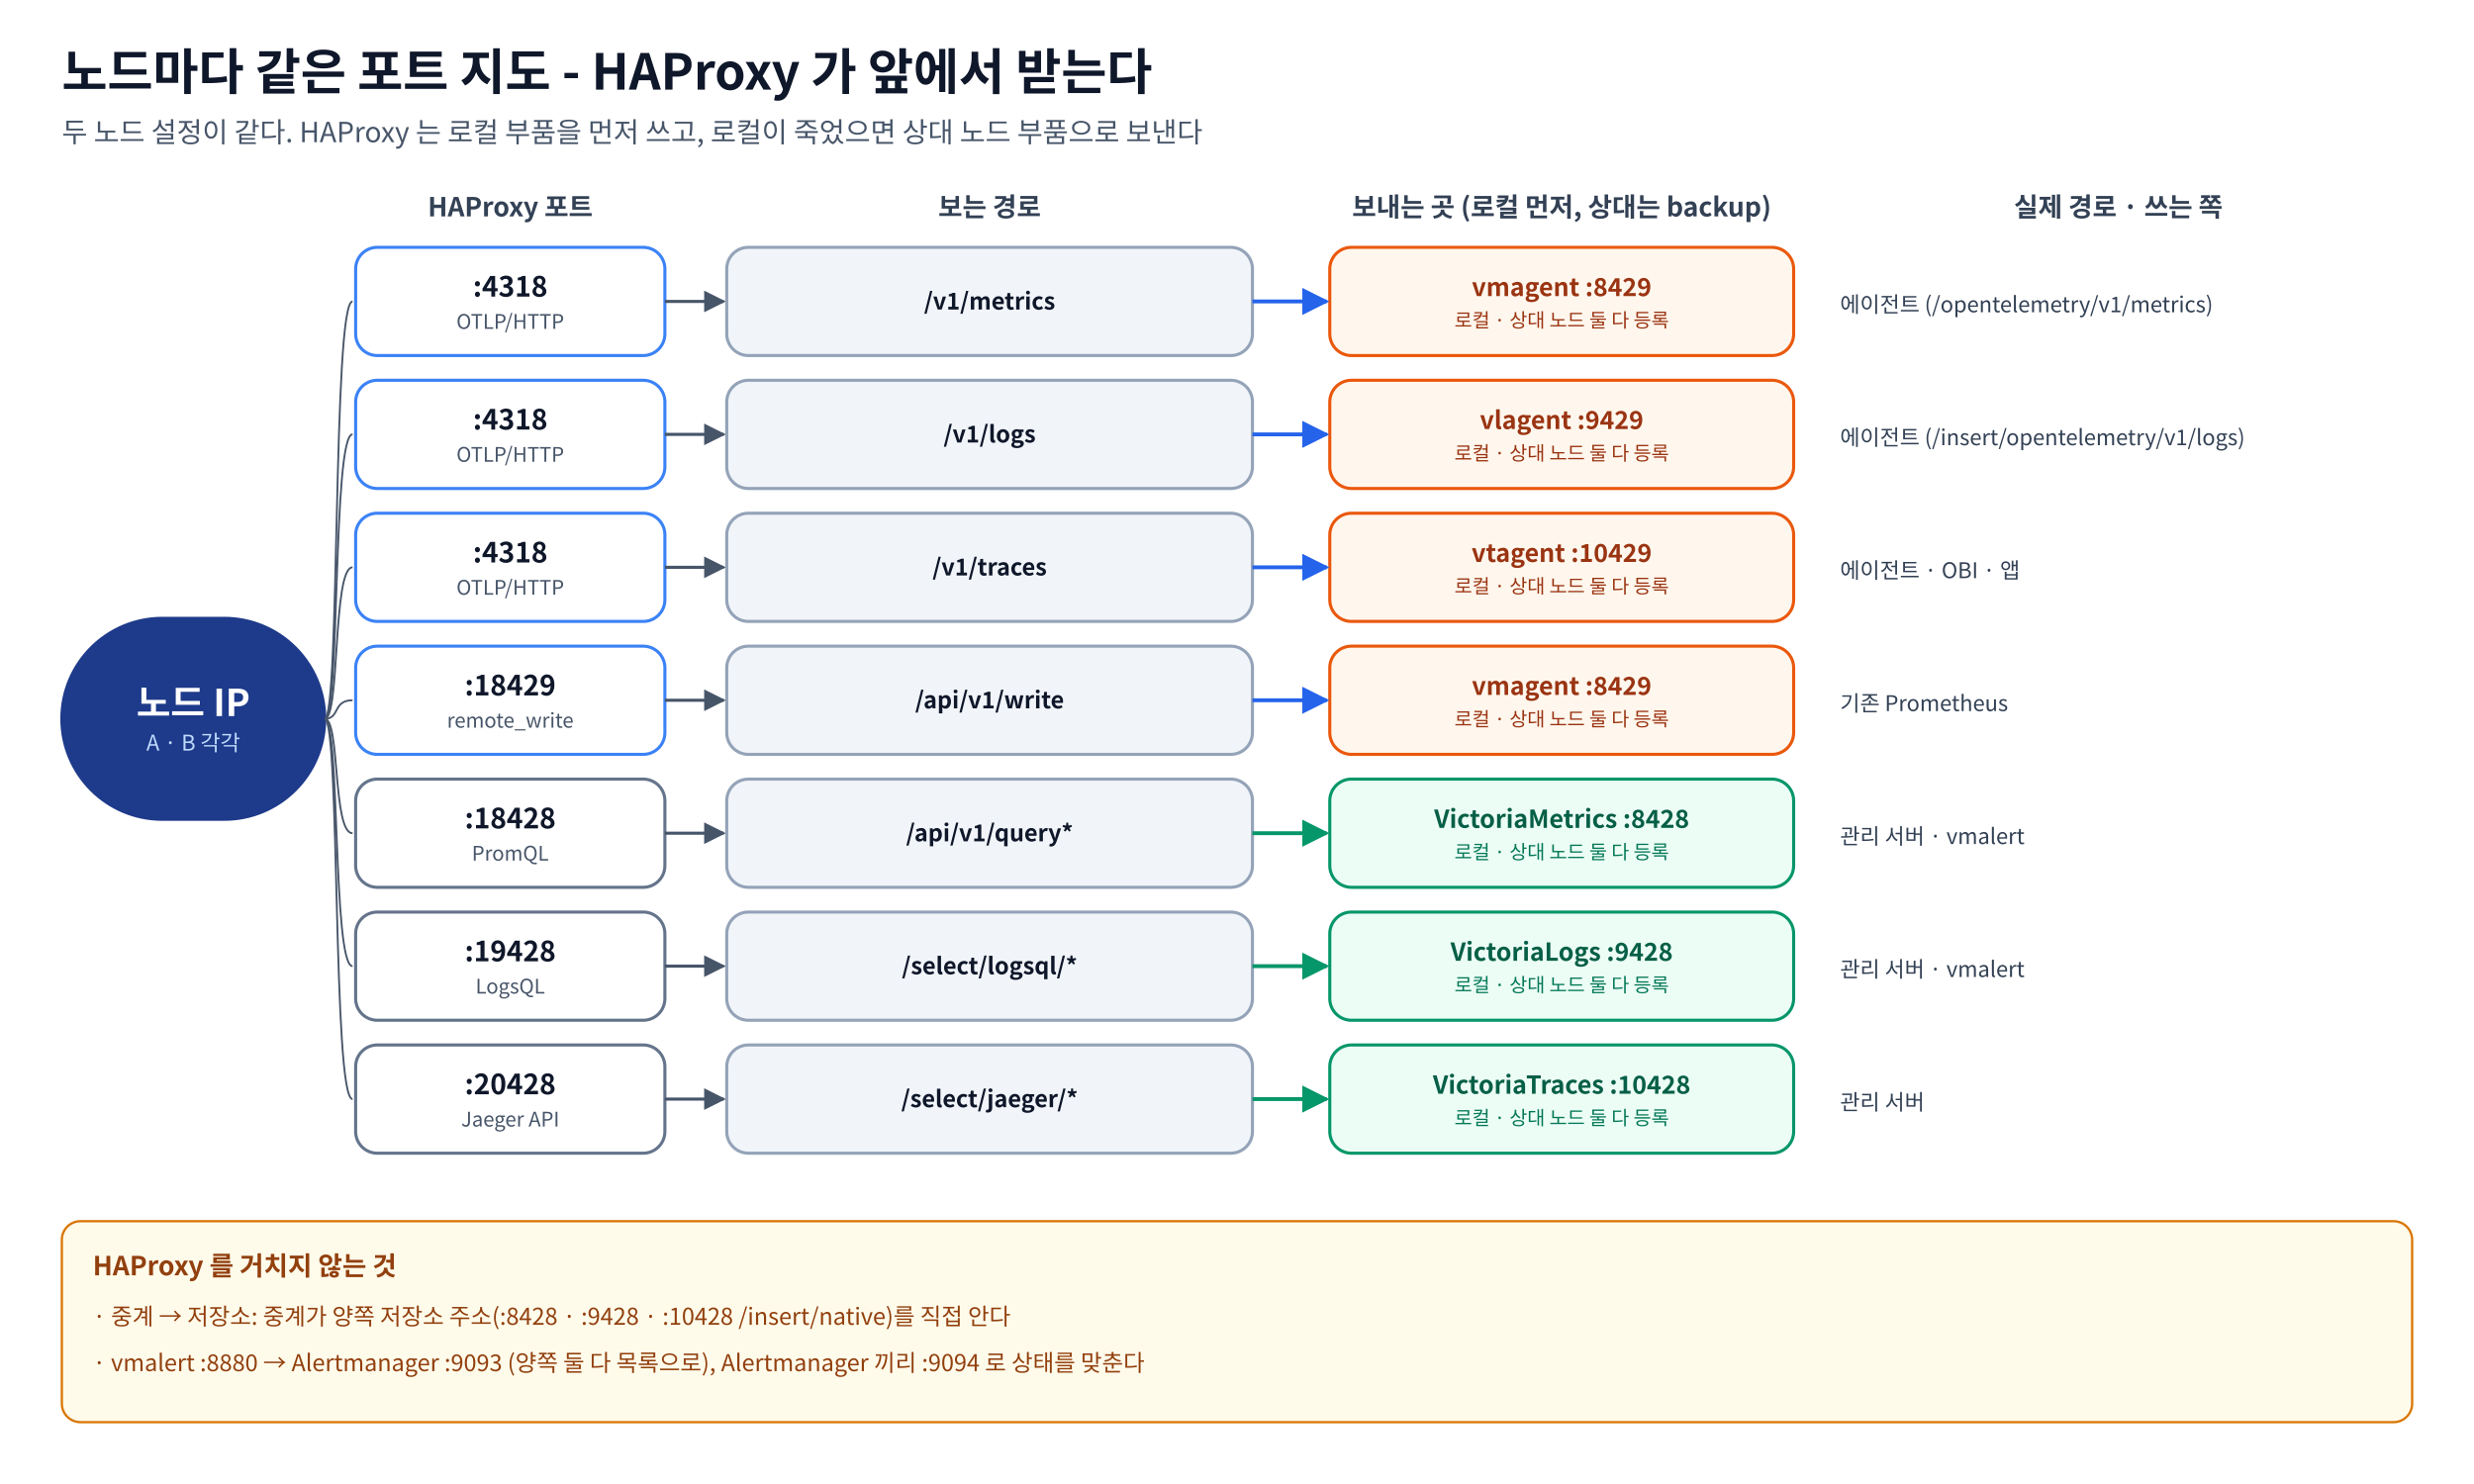
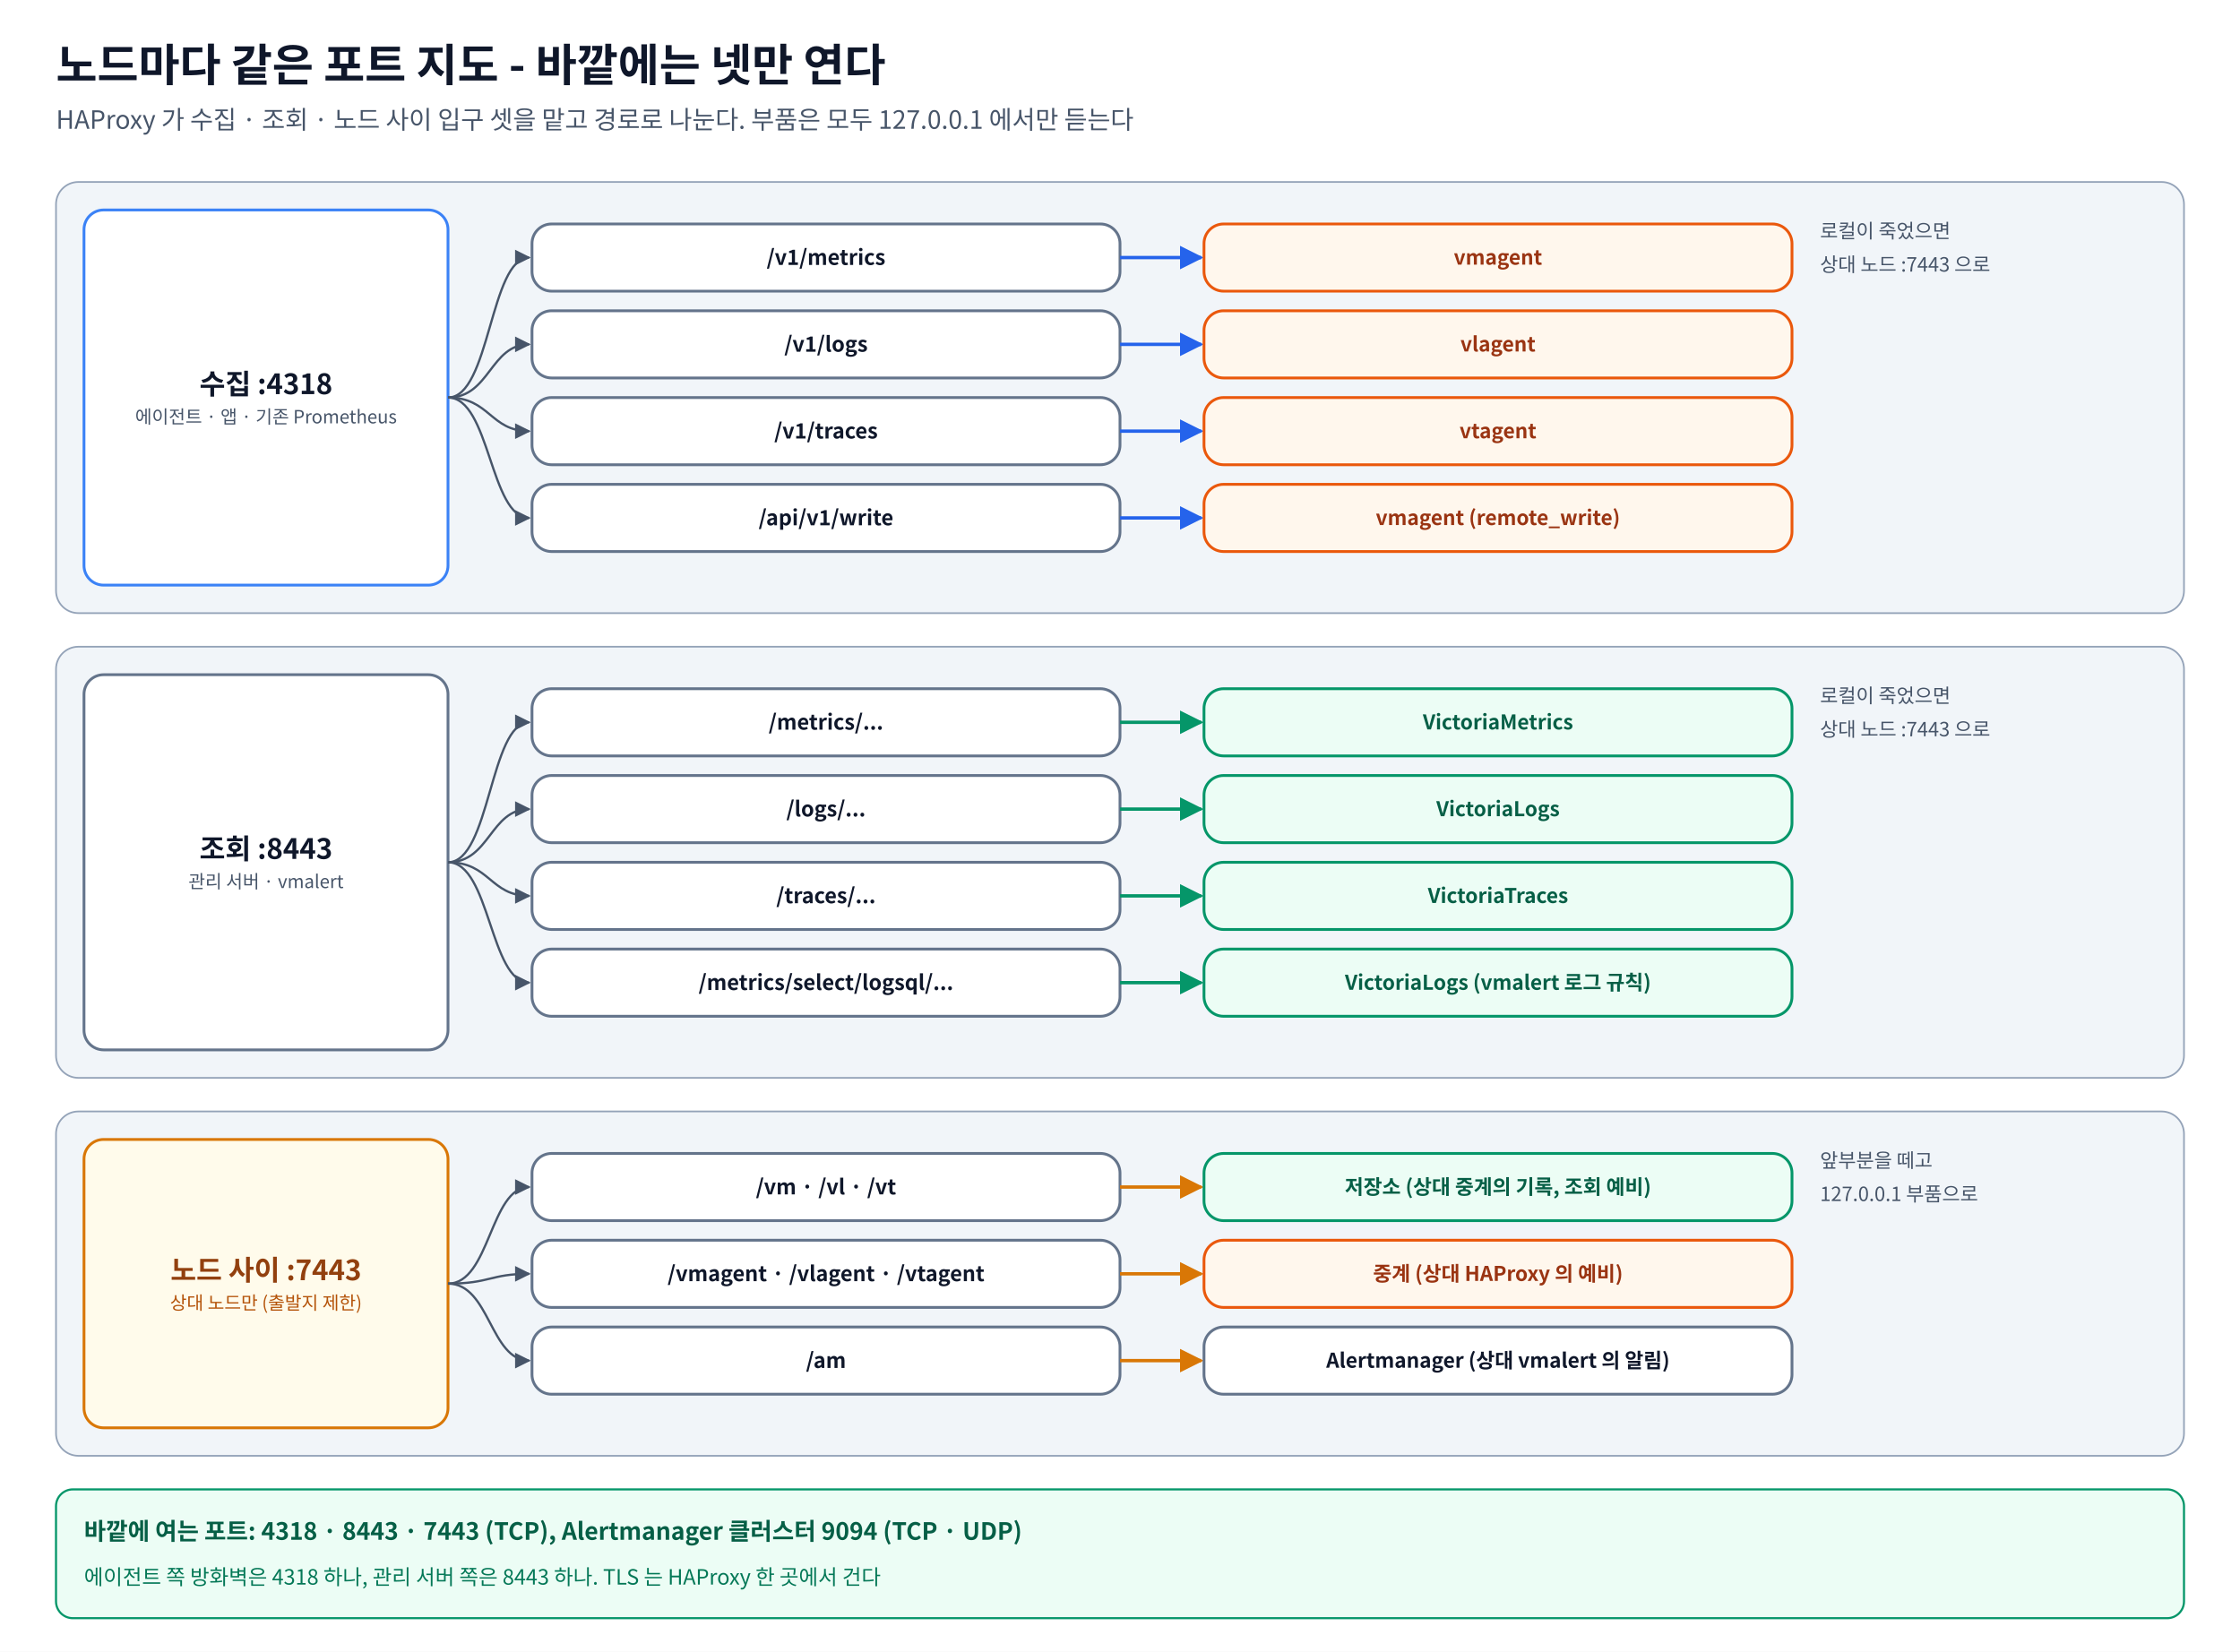
- <svg xmlns="http://www.w3.org/2000/svg" viewBox="0 0 1600 960" width="1600" height="960" font-family="'Noto Sans CJK KR','Noto Sans KR','Malgun Gothic',sans-serif">
+ <svg xmlns="http://www.w3.org/2000/svg" viewBox="0 0 1600 1180" width="1600" height="1180" font-family="'Noto Sans CJK KR','Noto Sans KR','Malgun Gothic',sans-serif">
  <defs>
    <marker id="m-gray" viewBox="0 0 10 10" refX="9" refY="5" markerWidth="7" markerHeight="7" orient="auto-start-reverse">
      <path d="M0,0L10,5L0,10z" fill="#475569" />
    </marker>
    <marker id="s-gray" viewBox="0 0 10 10" refX="9" refY="5" markerWidth="7" markerHeight="7" orient="auto-start-reverse">
      <path d="M0,0L10,5L0,10z" fill="#475569" />
    </marker>
    <marker id="m-blue" viewBox="0 0 10 10" refX="9" refY="5" markerWidth="7" markerHeight="7" orient="auto-start-reverse">
      <path d="M0,0L10,5L0,10z" fill="#2563eb" />
    </marker>
    <marker id="s-blue" viewBox="0 0 10 10" refX="9" refY="5" markerWidth="7" markerHeight="7" orient="auto-start-reverse">
      <path d="M0,0L10,5L0,10z" fill="#2563eb" />
    </marker>
    <marker id="m-orange" viewBox="0 0 10 10" refX="9" refY="5" markerWidth="7" markerHeight="7" orient="auto-start-reverse">
      <path d="M0,0L10,5L0,10z" fill="#ea580c" />
    </marker>
    <marker id="s-orange" viewBox="0 0 10 10" refX="9" refY="5" markerWidth="7" markerHeight="7" orient="auto-start-reverse">
      <path d="M0,0L10,5L0,10z" fill="#ea580c" />
    </marker>
    <marker id="m-green" viewBox="0 0 10 10" refX="9" refY="5" markerWidth="7" markerHeight="7" orient="auto-start-reverse">
      <path d="M0,0L10,5L0,10z" fill="#059669" />
    </marker>
    <marker id="s-green" viewBox="0 0 10 10" refX="9" refY="5" markerWidth="7" markerHeight="7" orient="auto-start-reverse">
      <path d="M0,0L10,5L0,10z" fill="#059669" />
    </marker>
    <marker id="m-red" viewBox="0 0 10 10" refX="9" refY="5" markerWidth="7" markerHeight="7" orient="auto-start-reverse">
      <path d="M0,0L10,5L0,10z" fill="#dc2626" />
    </marker>
    <marker id="s-red" viewBox="0 0 10 10" refX="9" refY="5" markerWidth="7" markerHeight="7" orient="auto-start-reverse">
      <path d="M0,0L10,5L0,10z" fill="#dc2626" />
    </marker>
    <marker id="m-purple" viewBox="0 0 10 10" refX="9" refY="5" markerWidth="7" markerHeight="7" orient="auto-start-reverse">
      <path d="M0,0L10,5L0,10z" fill="#7c3aed" />
    </marker>
    <marker id="s-purple" viewBox="0 0 10 10" refX="9" refY="5" markerWidth="7" markerHeight="7" orient="auto-start-reverse">
      <path d="M0,0L10,5L0,10z" fill="#7c3aed" />
    </marker>
    <marker id="m-amber" viewBox="0 0 10 10" refX="9" refY="5" markerWidth="7" markerHeight="7" orient="auto-start-reverse">
      <path d="M0,0L10,5L0,10z" fill="#d97706" />
    </marker>
    <marker id="s-amber" viewBox="0 0 10 10" refX="9" refY="5" markerWidth="7" markerHeight="7" orient="auto-start-reverse">
      <path d="M0,0L10,5L0,10z" fill="#d97706" />
    </marker>
  </defs>
-   <rect width="1600" height="960" fill="#ffffff" />
-   <text x="40" y="58" font-size="32" font-weight="700" fill="#0f172a">노드마다 같은 포트 지도 - HAProxy 가 앞에서 받는다</text>
-   <text x="40" y="92" font-size="18" fill="#475569">두 노드 설정이 같다. HAProxy 는 로컬 부품을 먼저 쓰고, 로컬이 죽었으면 상대 노드 부품으로 보낸다</text>
-   <rect x="40" y="400" width="170" height="130" rx="65.0" fill="#1e3a8a" stroke="#1e3a8a" stroke-width="2" />
-   <text x="125.0" y="463.25" font-size="24" fill="#ffffff" font-weight="700" text-anchor="middle">노드 IP</text>
-   <text x="125.0" y="485.55" font-size="14" fill="#bfdbfe" font-weight="400" text-anchor="middle">A · B 각각</text>
-   <text x="330" y="140" font-size="17" fill="#334155" font-weight="700" text-anchor="middle">HAProxy 포트</text>
-   <text x="640" y="140" font-size="17" fill="#334155" font-weight="700" text-anchor="middle">보는 경로</text>
-   <text x="1010" y="140" font-size="17" fill="#334155" font-weight="700" text-anchor="middle">보내는 곳 (로컬 먼저, 상대는 backup)</text>
-   <text x="1370" y="140" font-size="17" fill="#334155" font-weight="700" text-anchor="middle">실제 경로 · 쓰는 쪽</text>
-   <rect x="230" y="160" width="200" height="70" rx="14" fill="#ffffff" stroke="#3b82f6" stroke-width="2" />
-   <text x="330.0" y="191.875" font-size="18" fill="#0f172a" font-weight="700" text-anchor="middle">:4318</text>
-   <text x="330.0" y="212.725" font-size="13" fill="#475569" font-weight="400" text-anchor="middle">OTLP/HTTP</text>
-   <rect x="470" y="160" width="340" height="70" rx="14" fill="#f1f5f9" stroke="#94a3b8" stroke-width="2" />
-   <text x="640.0" y="200.25" font-size="15" fill="#0f172a" font-weight="700" text-anchor="middle">/v1/metrics</text>
-   <rect x="860" y="160" width="300" height="70" rx="14" fill="#fff7ed" stroke="#ea580c" stroke-width="2" />
-   <text x="1010.0" y="191.537" font-size="16" fill="#9a3412" font-weight="700" text-anchor="middle">vmagent :8429</text>
-   <text x="1010.0" y="211.662" font-size="12.5" fill="#9a3412" font-weight="400" text-anchor="middle">로컬 · 상대 노드 둘 다 등록</text>
-   <text x="1190" y="202" font-size="14" fill="#334155" font-weight="400" text-anchor="start">에이전트 (/opentelemetry/v1/metrics)</text>
-   <path d="M430,195 L468,195" stroke="#475569" stroke-width="2" fill="none" marker-end="url(#m-gray)" />
-   <path d="M810,195 L858,195" stroke="#2563eb" stroke-width="2.5" fill="none" marker-end="url(#m-blue)" />
-   <path d="M210,465 C220,465 215,195 228,195" stroke="#475569" stroke-width="1.2" fill="none" />
-   <rect x="230" y="246" width="200" height="70" rx="14" fill="#ffffff" stroke="#3b82f6" stroke-width="2" />
-   <text x="330.0" y="277.875" font-size="18" fill="#0f172a" font-weight="700" text-anchor="middle">:4318</text>
-   <text x="330.0" y="298.725" font-size="13" fill="#475569" font-weight="400" text-anchor="middle">OTLP/HTTP</text>
-   <rect x="470" y="246" width="340" height="70" rx="14" fill="#f1f5f9" stroke="#94a3b8" stroke-width="2" />
-   <text x="640.0" y="286.25" font-size="15" fill="#0f172a" font-weight="700" text-anchor="middle">/v1/logs</text>
-   <rect x="860" y="246" width="300" height="70" rx="14" fill="#fff7ed" stroke="#ea580c" stroke-width="2" />
-   <text x="1010.0" y="277.538" font-size="16" fill="#9a3412" font-weight="700" text-anchor="middle">vlagent :9429</text>
-   <text x="1010.0" y="297.663" font-size="12.5" fill="#9a3412" font-weight="400" text-anchor="middle">로컬 · 상대 노드 둘 다 등록</text>
-   <text x="1190" y="288" font-size="14" fill="#334155" font-weight="400" text-anchor="start">에이전트 (/insert/opentelemetry/v1/logs)</text>
-   <path d="M430,281 L468,281" stroke="#475569" stroke-width="2" fill="none" marker-end="url(#m-gray)" />
-   <path d="M810,281 L858,281" stroke="#2563eb" stroke-width="2.5" fill="none" marker-end="url(#m-blue)" />
-   <path d="M210,465 C220,465 215,281 228,281" stroke="#475569" stroke-width="1.2" fill="none" />
-   <rect x="230" y="332" width="200" height="70" rx="14" fill="#ffffff" stroke="#3b82f6" stroke-width="2" />
-   <text x="330.0" y="363.875" font-size="18" fill="#0f172a" font-weight="700" text-anchor="middle">:4318</text>
-   <text x="330.0" y="384.725" font-size="13" fill="#475569" font-weight="400" text-anchor="middle">OTLP/HTTP</text>
-   <rect x="470" y="332" width="340" height="70" rx="14" fill="#f1f5f9" stroke="#94a3b8" stroke-width="2" />
-   <text x="640.0" y="372.25" font-size="15" fill="#0f172a" font-weight="700" text-anchor="middle">/v1/traces</text>
-   <rect x="860" y="332" width="300" height="70" rx="14" fill="#fff7ed" stroke="#ea580c" stroke-width="2" />
-   <text x="1010.0" y="363.538" font-size="16" fill="#9a3412" font-weight="700" text-anchor="middle">vtagent :10429</text>
-   <text x="1010.0" y="383.663" font-size="12.5" fill="#9a3412" font-weight="400" text-anchor="middle">로컬 · 상대 노드 둘 다 등록</text>
-   <text x="1190" y="374" font-size="14" fill="#334155" font-weight="400" text-anchor="start">에이전트 · OBI · 앱</text>
-   <path d="M430,367 L468,367" stroke="#475569" stroke-width="2" fill="none" marker-end="url(#m-gray)" />
-   <path d="M810,367 L858,367" stroke="#2563eb" stroke-width="2.5" fill="none" marker-end="url(#m-blue)" />
-   <path d="M210,465 C220,465 215,367 228,367" stroke="#475569" stroke-width="1.2" fill="none" />
-   <rect x="230" y="418" width="200" height="70" rx="14" fill="#ffffff" stroke="#3b82f6" stroke-width="2" />
-   <text x="330.0" y="449.875" font-size="18" fill="#0f172a" font-weight="700" text-anchor="middle">:18429</text>
-   <text x="330.0" y="470.725" font-size="13" fill="#475569" font-weight="400" text-anchor="middle">remote_write</text>
-   <rect x="470" y="418" width="340" height="70" rx="14" fill="#f1f5f9" stroke="#94a3b8" stroke-width="2" />
-   <text x="640.0" y="458.25" font-size="15" fill="#0f172a" font-weight="700" text-anchor="middle">/api/v1/write</text>
-   <rect x="860" y="418" width="300" height="70" rx="14" fill="#fff7ed" stroke="#ea580c" stroke-width="2" />
-   <text x="1010.0" y="449.538" font-size="16" fill="#9a3412" font-weight="700" text-anchor="middle">vmagent :8429</text>
-   <text x="1010.0" y="469.663" font-size="12.5" fill="#9a3412" font-weight="400" text-anchor="middle">로컬 · 상대 노드 둘 다 등록</text>
-   <text x="1190" y="460" font-size="14" fill="#334155" font-weight="400" text-anchor="start">기존 Prometheus</text>
-   <path d="M430,453 L468,453" stroke="#475569" stroke-width="2" fill="none" marker-end="url(#m-gray)" />
-   <path d="M810,453 L858,453" stroke="#2563eb" stroke-width="2.5" fill="none" marker-end="url(#m-blue)" />
-   <path d="M210,465 C220,465 215,453 228,453" stroke="#475569" stroke-width="1.2" fill="none" />
-   <rect x="230" y="504" width="200" height="70" rx="14" fill="#ffffff" stroke="#64748b" stroke-width="2" />
-   <text x="330.0" y="535.875" font-size="18" fill="#0f172a" font-weight="700" text-anchor="middle">:18428</text>
-   <text x="330.0" y="556.725" font-size="13" fill="#475569" font-weight="400" text-anchor="middle">PromQL</text>
-   <rect x="470" y="504" width="340" height="70" rx="14" fill="#f1f5f9" stroke="#94a3b8" stroke-width="2" />
-   <text x="640.0" y="544.25" font-size="15" fill="#0f172a" font-weight="700" text-anchor="middle">/api/v1/query*</text>
-   <rect x="860" y="504" width="300" height="70" rx="14" fill="#ecfdf5" stroke="#059669" stroke-width="2" />
-   <text x="1010.0" y="535.538" font-size="16" fill="#065f46" font-weight="700" text-anchor="middle">VictoriaMetrics :8428</text>
-   <text x="1010.0" y="555.663" font-size="12.5" fill="#047857" font-weight="400" text-anchor="middle">로컬 · 상대 노드 둘 다 등록</text>
-   <text x="1190" y="546" font-size="14" fill="#334155" font-weight="400" text-anchor="start">관리 서버 · vmalert</text>
-   <path d="M430,539 L468,539" stroke="#475569" stroke-width="2" fill="none" marker-end="url(#m-gray)" />
-   <path d="M810,539 L858,539" stroke="#059669" stroke-width="2.5" fill="none" marker-end="url(#m-green)" />
-   <path d="M210,465 C220,465 215,539 228,539" stroke="#475569" stroke-width="1.2" fill="none" />
-   <rect x="230" y="590" width="200" height="70" rx="14" fill="#ffffff" stroke="#64748b" stroke-width="2" />
-   <text x="330.0" y="621.875" font-size="18" fill="#0f172a" font-weight="700" text-anchor="middle">:19428</text>
-   <text x="330.0" y="642.725" font-size="13" fill="#475569" font-weight="400" text-anchor="middle">LogsQL</text>
-   <rect x="470" y="590" width="340" height="70" rx="14" fill="#f1f5f9" stroke="#94a3b8" stroke-width="2" />
-   <text x="640.0" y="630.25" font-size="15" fill="#0f172a" font-weight="700" text-anchor="middle">/select/logsql/*</text>
-   <rect x="860" y="590" width="300" height="70" rx="14" fill="#ecfdf5" stroke="#059669" stroke-width="2" />
-   <text x="1010.0" y="621.538" font-size="16" fill="#065f46" font-weight="700" text-anchor="middle">VictoriaLogs :9428</text>
-   <text x="1010.0" y="641.663" font-size="12.5" fill="#047857" font-weight="400" text-anchor="middle">로컬 · 상대 노드 둘 다 등록</text>
-   <text x="1190" y="632" font-size="14" fill="#334155" font-weight="400" text-anchor="start">관리 서버 · vmalert</text>
-   <path d="M430,625 L468,625" stroke="#475569" stroke-width="2" fill="none" marker-end="url(#m-gray)" />
-   <path d="M810,625 L858,625" stroke="#059669" stroke-width="2.5" fill="none" marker-end="url(#m-green)" />
-   <path d="M210,465 C220,465 215,625 228,625" stroke="#475569" stroke-width="1.2" fill="none" />
-   <rect x="230" y="676" width="200" height="70" rx="14" fill="#ffffff" stroke="#64748b" stroke-width="2" />
-   <text x="330.0" y="707.875" font-size="18" fill="#0f172a" font-weight="700" text-anchor="middle">:20428</text>
-   <text x="330.0" y="728.725" font-size="13" fill="#475569" font-weight="400" text-anchor="middle">Jaeger API</text>
-   <rect x="470" y="676" width="340" height="70" rx="14" fill="#f1f5f9" stroke="#94a3b8" stroke-width="2" />
-   <text x="640.0" y="716.25" font-size="15" fill="#0f172a" font-weight="700" text-anchor="middle">/select/jaeger/*</text>
-   <rect x="860" y="676" width="300" height="70" rx="14" fill="#ecfdf5" stroke="#059669" stroke-width="2" />
-   <text x="1010.0" y="707.538" font-size="16" fill="#065f46" font-weight="700" text-anchor="middle">VictoriaTraces :10428</text>
-   <text x="1010.0" y="727.663" font-size="12.5" fill="#047857" font-weight="400" text-anchor="middle">로컬 · 상대 노드 둘 다 등록</text>
-   <text x="1190" y="718" font-size="14" fill="#334155" font-weight="400" text-anchor="start">관리 서버</text>
-   <path d="M430,711 L468,711" stroke="#475569" stroke-width="2" fill="none" marker-end="url(#m-gray)" />
-   <path d="M810,711 L858,711" stroke="#059669" stroke-width="2.5" fill="none" marker-end="url(#m-green)" />
-   <path d="M210,465 C220,465 215,711 228,711" stroke="#475569" stroke-width="1.2" fill="none" />
-   <rect x="40" y="790" width="1520" height="130" rx="12" fill="#fffbeb" stroke="#d97706" stroke-width="1.5" />
-   <text x="60" y="825" font-size="17" fill="#92400e" font-weight="700" text-anchor="start">HAProxy 를 거치지 않는 것</text>
-   <text x="60" y="857" font-size="15" fill="#92400e" font-weight="400" text-anchor="start">· 중계 → 저장소: 중계가 양쪽 저장소 주소(:8428 · :9428 · :10428 /insert/native)를 직접 안다</text>
-   <text x="60" y="887" font-size="15" fill="#92400e" font-weight="400" text-anchor="start">· vmalert :8880 → Alertmanager :9093 (양쪽 둘 다 목록으로), Alertmanager 끼리 :9094 로 상태를 맞춘다</text>
+   <rect width="1600" height="1180" fill="#ffffff" />
+   <text x="40" y="58" font-size="32" font-weight="700" fill="#0f172a">노드마다 같은 포트 지도 - 바깥에는 넷만 연다</text>
+   <text x="40" y="92" font-size="18" fill="#475569">HAProxy 가 수집 · 조회 · 노드 사이 입구 셋을 맡고 경로로 나눈다. 부품은 모두 127.0.0.1 에서만 듣는다</text>
+   <rect x="40" y="130" width="1520" height="308" rx="16" fill="#f1f5f9" stroke="#94a3b8" stroke-width="1.2" />
+   <rect x="60" y="150" width="260" height="268" rx="14" fill="#ffffff" stroke="#3b82f6" stroke-width="2" />
+   <text x="190.0" y="281.575" font-size="20" fill="#0f172a" font-weight="700" text-anchor="middle">수집 :4318</text>
+   <text x="190.0" y="302.425" font-size="13" fill="#475569" font-weight="400" text-anchor="middle">에이전트 · 앱 · 기존 Prometheus</text>
+   <rect x="380" y="160" width="420" height="48" rx="14" fill="#ffffff" stroke="#64748b" stroke-width="2" />
+   <text x="590.0" y="189.25" font-size="15" fill="#0f172a" font-weight="700" text-anchor="middle">/v1/metrics</text>
+   <path d="M320,284.0 C350,284.0 350,184 378,184" stroke="#475569" stroke-width="1.6" fill="none" marker-end="url(#m-gray)" />
+   <path d="M800,184 L858,184" stroke="#2563eb" stroke-width="2.4" fill="none" marker-end="url(#m-blue)" />
+   <rect x="860" y="160" width="420" height="48" rx="14" fill="#fff7ed" stroke="#ea580c" stroke-width="2" />
+   <text x="1070.0" y="189.075" font-size="14.5" fill="#9a3412" font-weight="700" text-anchor="middle">vmagent</text>
+   <rect x="380" y="222" width="420" height="48" rx="14" fill="#ffffff" stroke="#64748b" stroke-width="2" />
+   <text x="590.0" y="251.25" font-size="15" fill="#0f172a" font-weight="700" text-anchor="middle">/v1/logs</text>
+   <path d="M320,284.0 C350,284.0 350,246 378,246" stroke="#475569" stroke-width="1.6" fill="none" marker-end="url(#m-gray)" />
+   <path d="M800,246 L858,246" stroke="#2563eb" stroke-width="2.4" fill="none" marker-end="url(#m-blue)" />
+   <rect x="860" y="222" width="420" height="48" rx="14" fill="#fff7ed" stroke="#ea580c" stroke-width="2" />
+   <text x="1070.0" y="251.075" font-size="14.5" fill="#9a3412" font-weight="700" text-anchor="middle">vlagent</text>
+   <rect x="380" y="284" width="420" height="48" rx="14" fill="#ffffff" stroke="#64748b" stroke-width="2" />
+   <text x="590.0" y="313.25" font-size="15" fill="#0f172a" font-weight="700" text-anchor="middle">/v1/traces</text>
+   <path d="M320,284.0 C350,284.0 350,308 378,308" stroke="#475569" stroke-width="1.6" fill="none" marker-end="url(#m-gray)" />
+   <path d="M800,308 L858,308" stroke="#2563eb" stroke-width="2.4" fill="none" marker-end="url(#m-blue)" />
+   <rect x="860" y="284" width="420" height="48" rx="14" fill="#fff7ed" stroke="#ea580c" stroke-width="2" />
+   <text x="1070.0" y="313.075" font-size="14.5" fill="#9a3412" font-weight="700" text-anchor="middle">vtagent</text>
+   <rect x="380" y="346" width="420" height="48" rx="14" fill="#ffffff" stroke="#64748b" stroke-width="2" />
+   <text x="590.0" y="375.25" font-size="15" fill="#0f172a" font-weight="700" text-anchor="middle">/api/v1/write</text>
+   <path d="M320,284.0 C350,284.0 350,370 378,370" stroke="#475569" stroke-width="1.6" fill="none" marker-end="url(#m-gray)" />
+   <path d="M800,370 L858,370" stroke="#2563eb" stroke-width="2.4" fill="none" marker-end="url(#m-blue)" />
+   <rect x="860" y="346" width="420" height="48" rx="14" fill="#fff7ed" stroke="#ea580c" stroke-width="2" />
+   <text x="1070.0" y="375.075" font-size="14.5" fill="#9a3412" font-weight="700" text-anchor="middle">vmagent (remote_write)</text>
+   <text x="1300" y="170" font-size="14" fill="#475569" font-weight="400" text-anchor="start">로컬이 죽었으면</text>
+   <text x="1300" y="194" font-size="14" fill="#475569" font-weight="400" text-anchor="start">상대 노드 :7443 으로</text>
+   <rect x="40" y="462" width="1520" height="308" rx="16" fill="#f1f5f9" stroke="#94a3b8" stroke-width="1.2" />
+   <rect x="60" y="482" width="260" height="268" rx="14" fill="#ffffff" stroke="#64748b" stroke-width="2" />
+   <text x="190.0" y="613.575" font-size="20" fill="#0f172a" font-weight="700" text-anchor="middle">조회 :8443</text>
+   <text x="190.0" y="634.425" font-size="13" fill="#475569" font-weight="400" text-anchor="middle">관리 서버 · vmalert</text>
+   <rect x="380" y="492" width="420" height="48" rx="14" fill="#ffffff" stroke="#64748b" stroke-width="2" />
+   <text x="590.0" y="521.25" font-size="15" fill="#0f172a" font-weight="700" text-anchor="middle">/metrics/...</text>
+   <path d="M320,616.0 C350,616.0 350,516 378,516" stroke="#475569" stroke-width="1.6" fill="none" marker-end="url(#m-gray)" />
+   <path d="M800,516 L858,516" stroke="#059669" stroke-width="2.4" fill="none" marker-end="url(#m-green)" />
+   <rect x="860" y="492" width="420" height="48" rx="14" fill="#ecfdf5" stroke="#059669" stroke-width="2" />
+   <text x="1070.0" y="521.075" font-size="14.5" fill="#065f46" font-weight="700" text-anchor="middle">VictoriaMetrics</text>
+   <rect x="380" y="554" width="420" height="48" rx="14" fill="#ffffff" stroke="#64748b" stroke-width="2" />
+   <text x="590.0" y="583.25" font-size="15" fill="#0f172a" font-weight="700" text-anchor="middle">/logs/...</text>
+   <path d="M320,616.0 C350,616.0 350,578 378,578" stroke="#475569" stroke-width="1.6" fill="none" marker-end="url(#m-gray)" />
+   <path d="M800,578 L858,578" stroke="#059669" stroke-width="2.4" fill="none" marker-end="url(#m-green)" />
+   <rect x="860" y="554" width="420" height="48" rx="14" fill="#ecfdf5" stroke="#059669" stroke-width="2" />
+   <text x="1070.0" y="583.075" font-size="14.5" fill="#065f46" font-weight="700" text-anchor="middle">VictoriaLogs</text>
+   <rect x="380" y="616" width="420" height="48" rx="14" fill="#ffffff" stroke="#64748b" stroke-width="2" />
+   <text x="590.0" y="645.25" font-size="15" fill="#0f172a" font-weight="700" text-anchor="middle">/traces/...</text>
+   <path d="M320,616.0 C350,616.0 350,640 378,640" stroke="#475569" stroke-width="1.6" fill="none" marker-end="url(#m-gray)" />
+   <path d="M800,640 L858,640" stroke="#059669" stroke-width="2.4" fill="none" marker-end="url(#m-green)" />
+   <rect x="860" y="616" width="420" height="48" rx="14" fill="#ecfdf5" stroke="#059669" stroke-width="2" />
+   <text x="1070.0" y="645.075" font-size="14.5" fill="#065f46" font-weight="700" text-anchor="middle">VictoriaTraces</text>
+   <rect x="380" y="678" width="420" height="48" rx="14" fill="#ffffff" stroke="#64748b" stroke-width="2" />
+   <text x="590.0" y="707.25" font-size="15" fill="#0f172a" font-weight="700" text-anchor="middle">/metrics/select/logsql/...</text>
+   <path d="M320,616.0 C350,616.0 350,702 378,702" stroke="#475569" stroke-width="1.6" fill="none" marker-end="url(#m-gray)" />
+   <path d="M800,702 L858,702" stroke="#059669" stroke-width="2.4" fill="none" marker-end="url(#m-green)" />
+   <rect x="860" y="678" width="420" height="48" rx="14" fill="#ecfdf5" stroke="#059669" stroke-width="2" />
+   <text x="1070.0" y="707.075" font-size="14.5" fill="#065f46" font-weight="700" text-anchor="middle">VictoriaLogs (vmalert 로그 규칙)</text>
+   <text x="1300" y="502" font-size="14" fill="#475569" font-weight="400" text-anchor="start">로컬이 죽었으면</text>
+   <text x="1300" y="526" font-size="14" fill="#475569" font-weight="400" text-anchor="start">상대 노드 :7443 으로</text>
+   <rect x="40" y="794" width="1520" height="246" rx="16" fill="#f1f5f9" stroke="#94a3b8" stroke-width="1.2" />
+   <rect x="60" y="814" width="260" height="206" rx="14" fill="#fffbeb" stroke="#d97706" stroke-width="2" />
+   <text x="190.0" y="914.575" font-size="20" fill="#92400e" font-weight="700" text-anchor="middle">노드 사이 :7443</text>
+   <text x="190.0" y="935.425" font-size="13" fill="#b45309" font-weight="400" text-anchor="middle">상대 노드만 (출발지 제한)</text>
+   <rect x="380" y="824" width="420" height="48" rx="14" fill="#ffffff" stroke="#64748b" stroke-width="2" />
+   <text x="590.0" y="853.25" font-size="15" fill="#0f172a" font-weight="700" text-anchor="middle">/vm · /vl · /vt</text>
+   <path d="M320,917.0 C350,917.0 350,848 378,848" stroke="#475569" stroke-width="1.6" fill="none" marker-end="url(#m-gray)" />
+   <path d="M800,848 L858,848" stroke="#d97706" stroke-width="2.4" fill="none" marker-end="url(#m-amber)" />
+   <rect x="860" y="824" width="420" height="48" rx="14" fill="#ecfdf5" stroke="#059669" stroke-width="2" />
+   <text x="1070.0" y="853.075" font-size="14.5" fill="#065f46" font-weight="700" text-anchor="middle">저장소 (상대 중계의 기록, 조회 예비)</text>
+   <rect x="380" y="886" width="420" height="48" rx="14" fill="#ffffff" stroke="#64748b" stroke-width="2" />
+   <text x="590.0" y="915.25" font-size="15" fill="#0f172a" font-weight="700" text-anchor="middle">/vmagent · /vlagent · /vtagent</text>
+   <path d="M320,917.0 C350,917.0 350,910 378,910" stroke="#475569" stroke-width="1.6" fill="none" marker-end="url(#m-gray)" />
+   <path d="M800,910 L858,910" stroke="#d97706" stroke-width="2.4" fill="none" marker-end="url(#m-amber)" />
+   <rect x="860" y="886" width="420" height="48" rx="14" fill="#fff7ed" stroke="#ea580c" stroke-width="2" />
+   <text x="1070.0" y="915.075" font-size="14.5" fill="#9a3412" font-weight="700" text-anchor="middle">중계 (상대 HAProxy 의 예비)</text>
+   <rect x="380" y="948" width="420" height="48" rx="14" fill="#ffffff" stroke="#64748b" stroke-width="2" />
+   <text x="590.0" y="977.25" font-size="15" fill="#0f172a" font-weight="700" text-anchor="middle">/am</text>
+   <path d="M320,917.0 C350,917.0 350,972 378,972" stroke="#475569" stroke-width="1.6" fill="none" marker-end="url(#m-gray)" />
+   <path d="M800,972 L858,972" stroke="#d97706" stroke-width="2.4" fill="none" marker-end="url(#m-amber)" />
+   <rect x="860" y="948" width="420" height="48" rx="14" fill="#ffffff" stroke="#64748b" stroke-width="2" />
+   <text x="1070.0" y="977.075" font-size="14.5" fill="#0f172a" font-weight="700" text-anchor="middle">Alertmanager (상대 vmalert 의 알림)</text>
+   <text x="1300" y="834" font-size="14" fill="#475569" font-weight="400" text-anchor="start">앞부분을 떼고</text>
+   <text x="1300" y="858" font-size="14" fill="#475569" font-weight="400" text-anchor="start">127.0.0.1 부품으로</text>
+   <rect x="40" y="1064" width="1520" height="92" rx="12" fill="#ecfdf5" stroke="#059669" stroke-width="1.5" />
+   <text x="60" y="1100" font-size="17" fill="#065f46" font-weight="700" text-anchor="start">바깥에 여는 포트: 4318 · 8443 · 7443 (TCP), Alertmanager 클러스터 9094 (TCP · UDP)</text>
+   <text x="60" y="1132" font-size="15" fill="#047857" font-weight="400" text-anchor="start">에이전트 쪽 방화벽은 4318 하나, 관리 서버 쪽은 8443 하나. TLS 는 HAProxy 한 곳에서 건다</text>
</svg>
